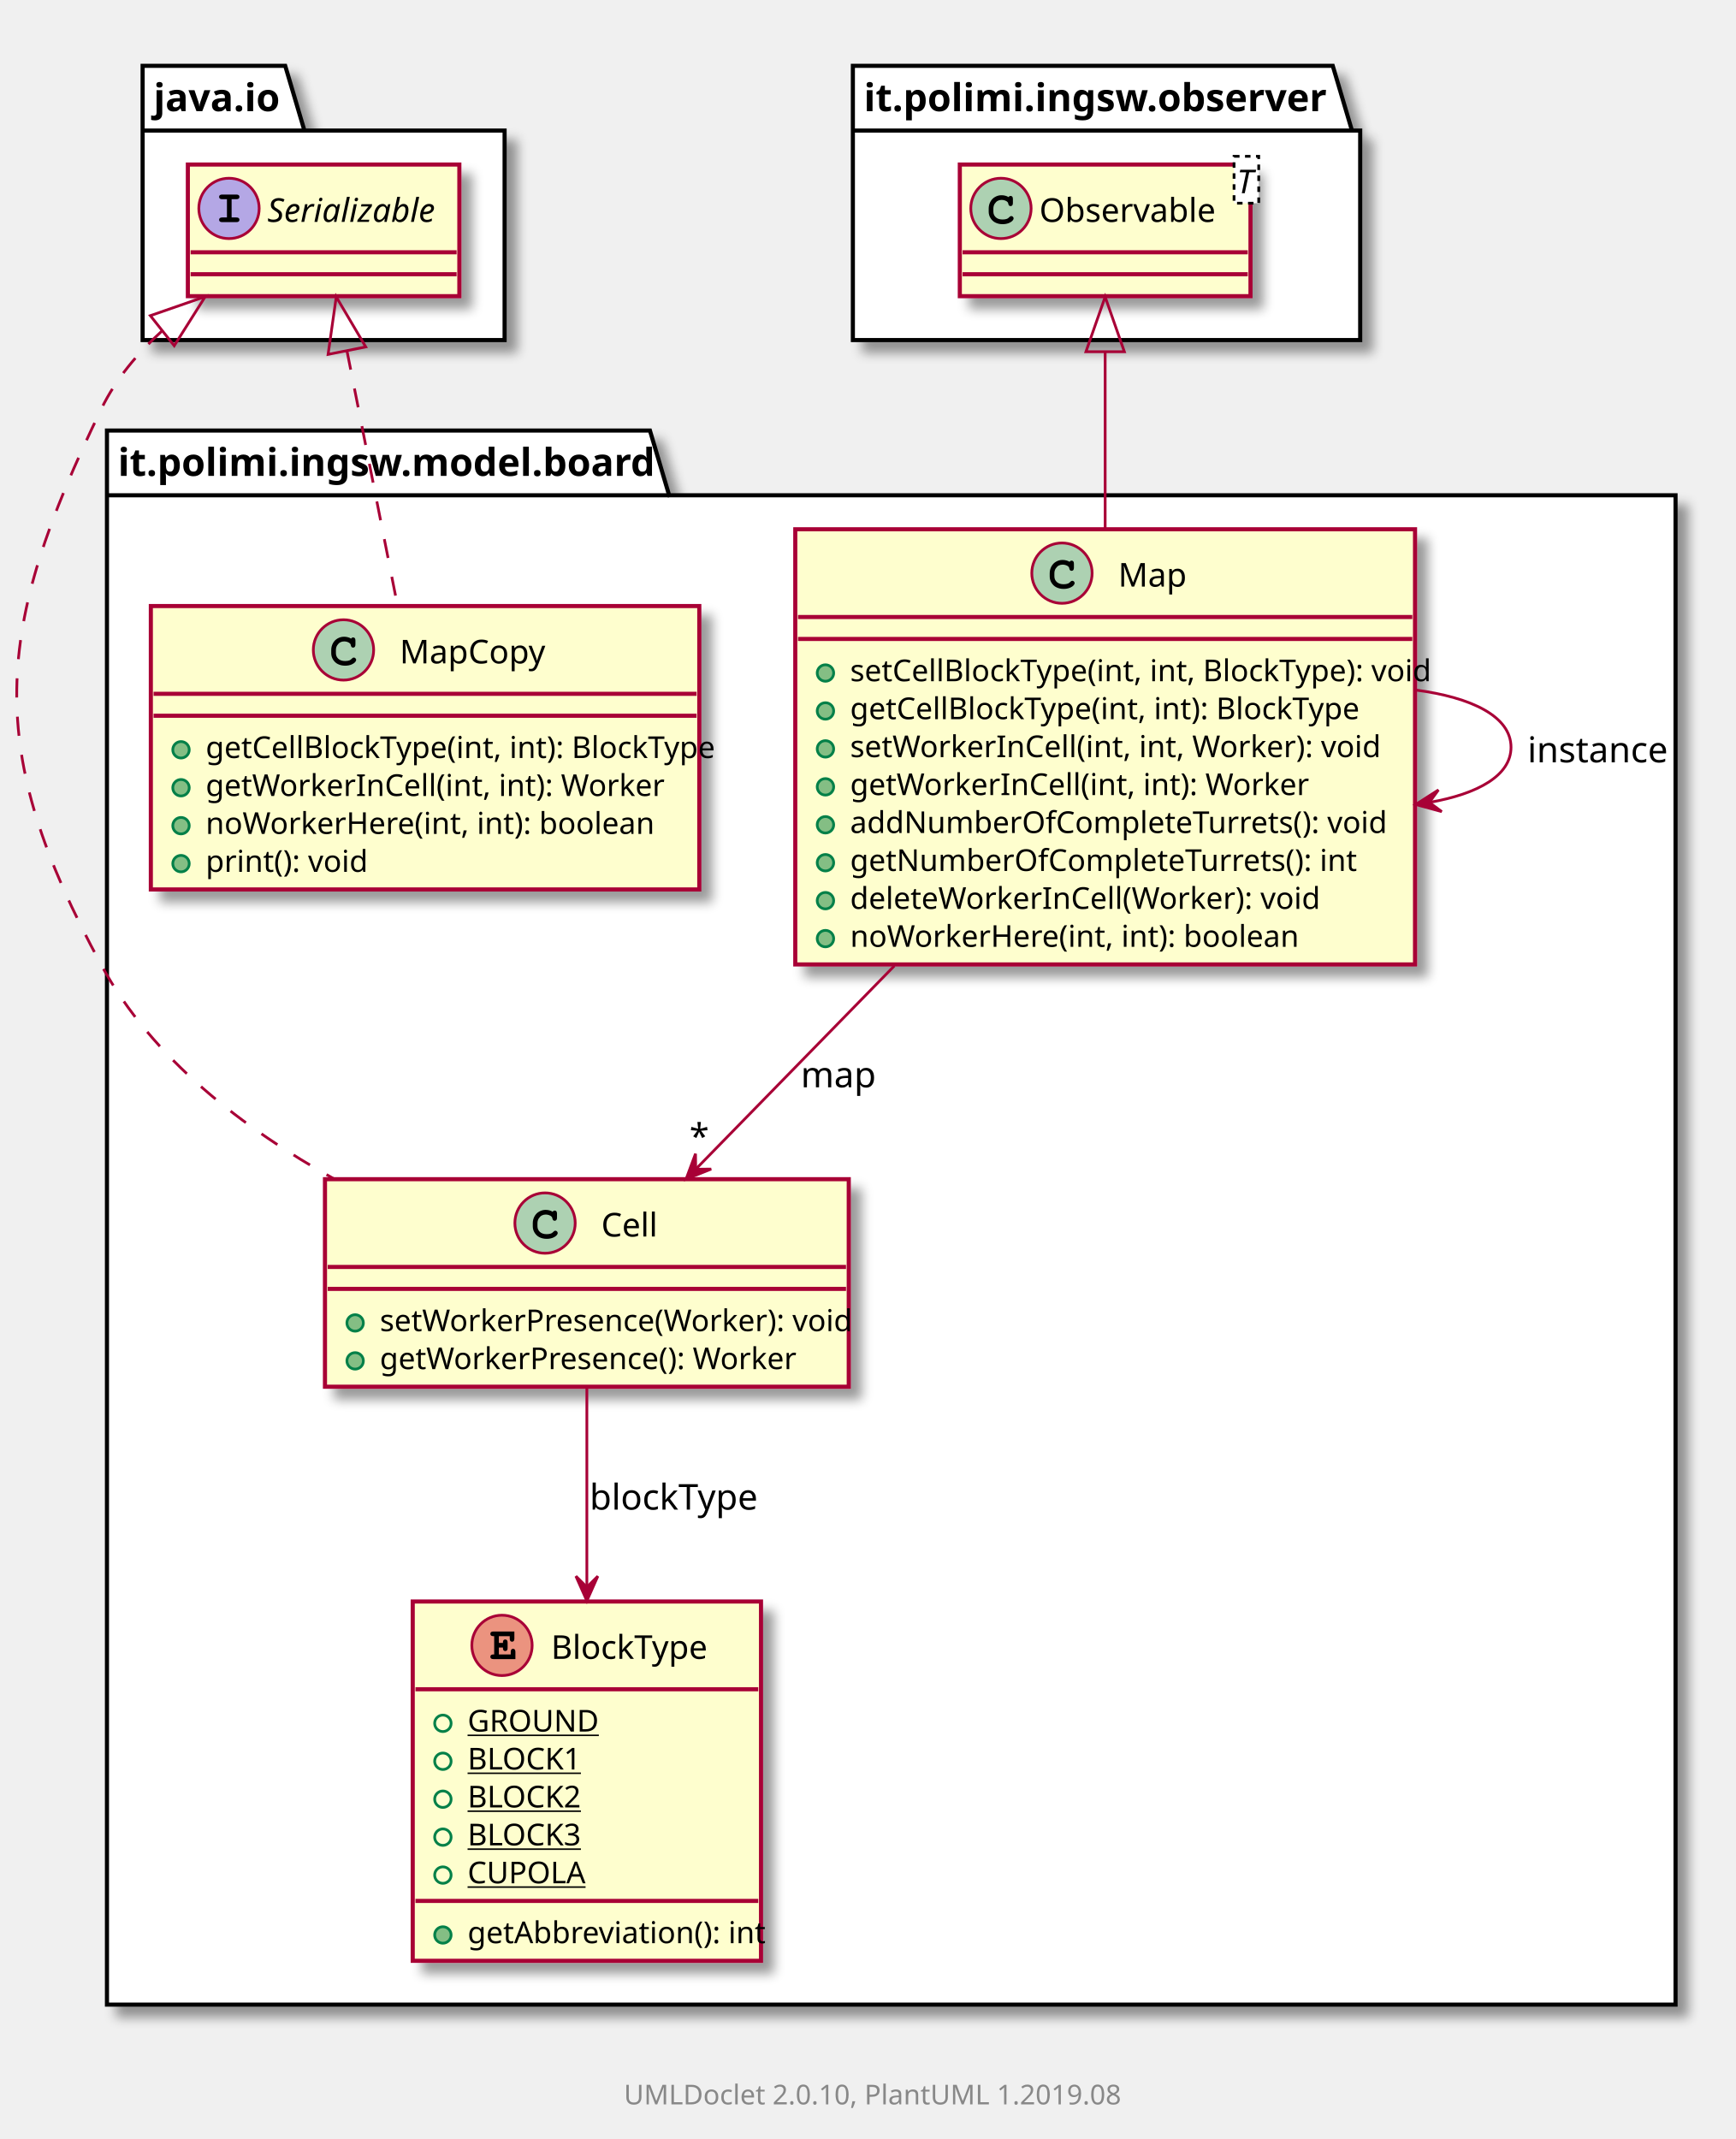
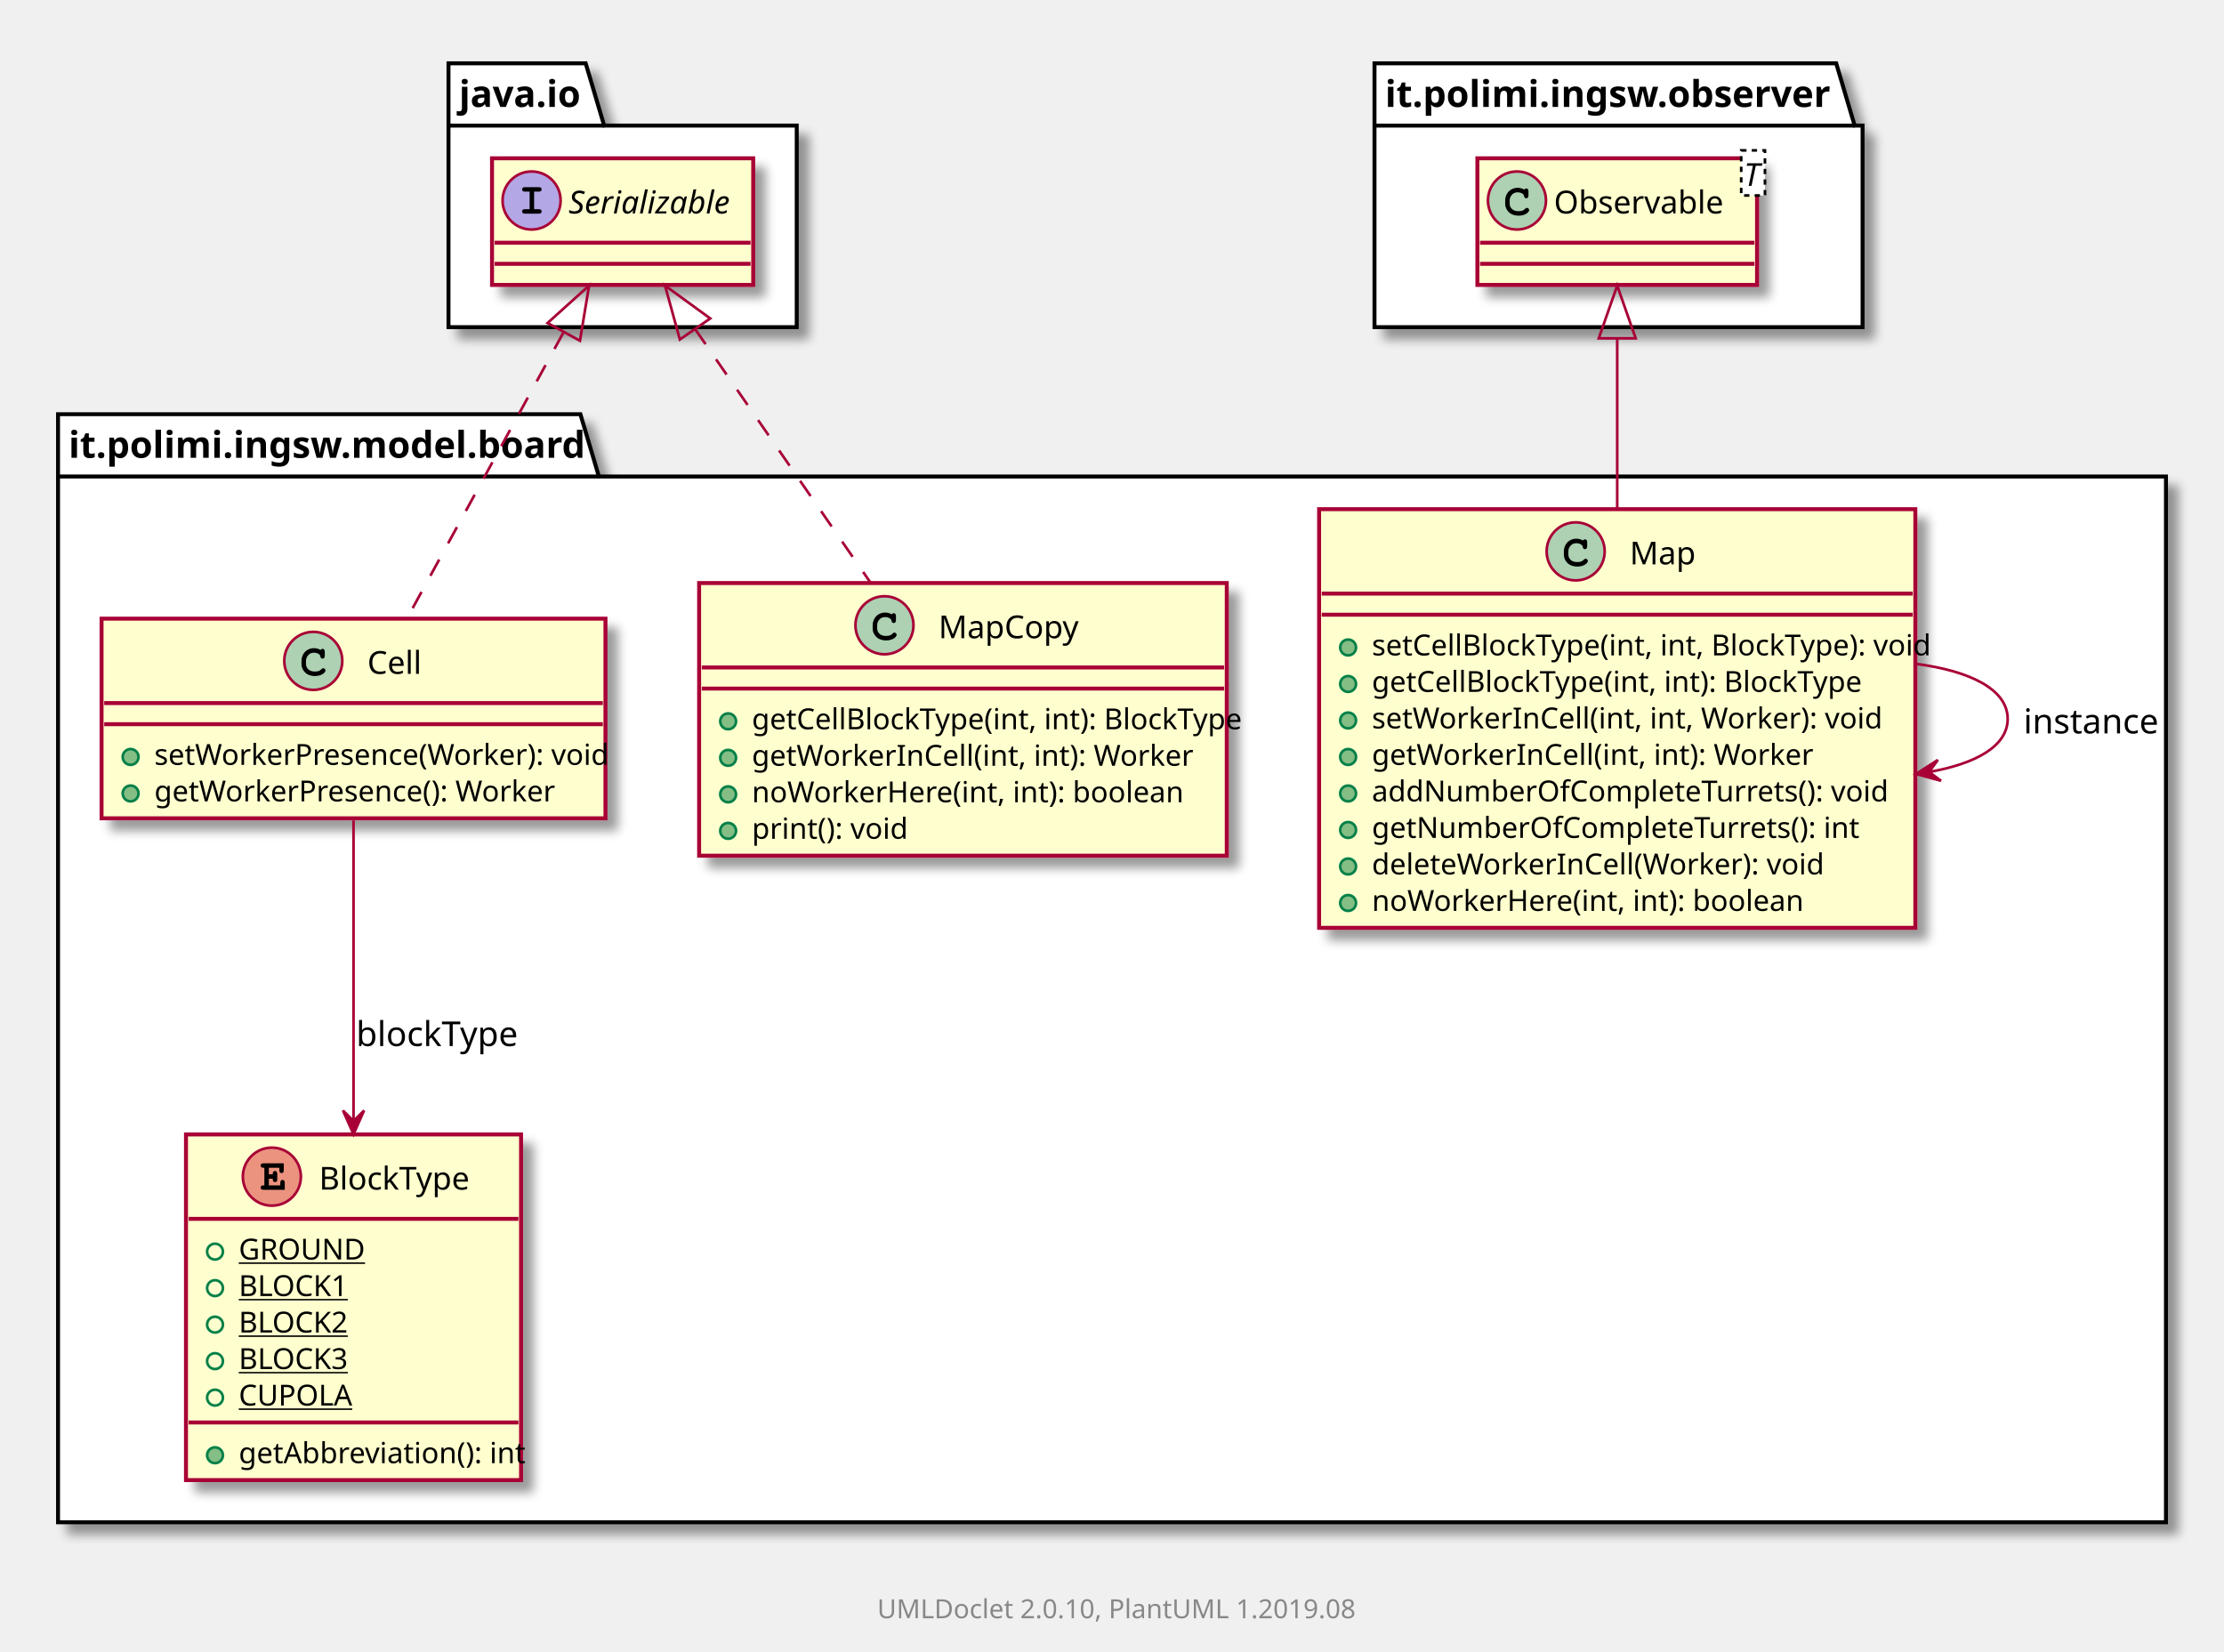
- <svg xmlns="http://www.w3.org/2000/svg" xmlns:xlink="http://www.w3.org/1999/xlink" contentScriptType="application/ecmascript" contentStyleType="text/css" height="780px" preserveAspectRatio="none" style="width:633px;height:780px;" version="1.1" viewBox="0 0 633 780" width="633px" zoomAndPan="magnify">
+ <svg xmlns="http://www.w3.org/2000/svg" xmlns:xlink="http://www.w3.org/1999/xlink" contentScriptType="application/ecmascript" contentStyleType="text/css" height="626px" preserveAspectRatio="none" style="width:843px;height:626px;" version="1.1" viewBox="0 0 843 626" width="843px" zoomAndPan="magnify">
  <defs>
-     <filter height="300%" id="frww2yushtj" width="300%" x="-1" y="-1">
+     <filter height="300%" id="fxw1z0xknxlxg" width="300%" x="-1" y="-1">
      <feGaussianBlur result="blurOut" stdDeviation="2.0" />
      <feColorMatrix in="blurOut" result="blurOut2" type="matrix" values="0 0 0 0 0 0 0 0 0 0 0 0 0 0 0 0 0 0 .4 0" />
      <feOffset dx="4.0" dy="4.0" in="blurOut2" result="blurOut3" />
      <feBlend in="SourceGraphic" in2="blurOut3" mode="normal" />
    </filter>
  </defs>
  <g>
-     <polygon fill="#FFFFFF" filter="url(#frww2yushtj)" points="39.005,157,237.005,157,244.005,180.609,611.005,180.609,611.005,731,39.005,731,39.005,157" style="stroke: #000000; stroke-width: 1.5;" />
-     <line style="stroke: #000000; stroke-width: 1.5;" x1="39.005" x2="244.005" y1="180.609" y2="180.609" />
-     <text fill="#000000" font-family="sans-serif" font-size="14" font-weight="bold" lengthAdjust="spacingAndGlyphs" textLength="192" x="43.005" y="173.533">it.polimi.ingsw.model.board</text>
-     <polygon fill="#FFFFFF" filter="url(#frww2yushtj)" points="52.005,24,104.005,24,111.005,47.609,184.005,47.609,184.005,124,52.005,124,52.005,24" style="stroke: #000000; stroke-width: 1.5;" />
-     <line style="stroke: #000000; stroke-width: 1.5;" x1="52.005" x2="111.005" y1="47.609" y2="47.609" />
-     <text fill="#000000" font-family="sans-serif" font-size="14" font-weight="bold" lengthAdjust="spacingAndGlyphs" textLength="46" x="56.005" y="40.533">java.io</text>
-     <polygon fill="#FFFFFF" filter="url(#frww2yushtj)" points="311.005,24,486.005,24,493.005,47.609,496.005,47.609,496.005,124,311.005,124,311.005,24" style="stroke: #000000; stroke-width: 1.5;" />
-     <line style="stroke: #000000; stroke-width: 1.5;" x1="311.005" x2="493.005" y1="47.609" y2="47.609" />
-     <text fill="#000000" font-family="sans-serif" font-size="14" font-weight="bold" lengthAdjust="spacingAndGlyphs" textLength="169" x="315.005" y="40.533">it.polimi.ingsw.observer</text>
+     <polygon fill="#FFFFFF" filter="url(#fxw1z0xknxlxg)" points="22,157,220,157,227,180.609,821,180.609,821,577,22,577,22,157" style="stroke: #000000; stroke-width: 1.5;" />
+     <line style="stroke: #000000; stroke-width: 1.5;" x1="22" x2="227" y1="180.609" y2="180.609" />
+     <text fill="#000000" font-family="sans-serif" font-size="14" font-weight="bold" lengthAdjust="spacingAndGlyphs" textLength="192" x="26" y="173.533">it.polimi.ingsw.model.board</text>
+     <polygon fill="#FFFFFF" filter="url(#fxw1z0xknxlxg)" points="170,24,222,24,229,47.609,302,47.609,302,124,170,124,170,24" style="stroke: #000000; stroke-width: 1.5;" />
+     <line style="stroke: #000000; stroke-width: 1.5;" x1="170" x2="229" y1="47.609" y2="47.609" />
+     <text fill="#000000" font-family="sans-serif" font-size="14" font-weight="bold" lengthAdjust="spacingAndGlyphs" textLength="46" x="174" y="40.533">java.io</text>
+     <polygon fill="#FFFFFF" filter="url(#fxw1z0xknxlxg)" points="521,24,696,24,703,47.609,706,47.609,706,124,521,124,521,24" style="stroke: #000000; stroke-width: 1.5;" />
+     <line style="stroke: #000000; stroke-width: 1.5;" x1="521" x2="703" y1="47.609" y2="47.609" />
+     <text fill="#000000" font-family="sans-serif" font-size="14" font-weight="bold" lengthAdjust="spacingAndGlyphs" textLength="169" x="525" y="40.533">it.polimi.ingsw.observer</text>
    <a href="BlockType.html" target="_top" xlink:actuate="onRequest" xlink:show="new" xlink:title="BlockType.html" xlink:type="simple">
-       <rect fill="#FEFECE" filter="url(#frww2yushtj)" height="131.016" id="it.polimi.ingsw.model.board.BlockType" style="stroke: #A80036; stroke-width: 1.5;" width="127" x="150.505" y="584" />
-       <ellipse cx="183.055" cy="600" fill="#EB937F" rx="11" ry="11" style="stroke: #A80036; stroke-width: 1.0;" />
-       <path d="M181.914,600.797 L181.914,603.297 L186.243,603.297 L186.243,602.375 Q186.243,601.766 186.477,601.5 Q186.727,601.234 187.102,601.234 Q187.477,601.234 187.711,601.5 Q187.946,601.766 187.946,602.375 L187.946,605 L179.946,605 Q179.321,605 179.055,604.766 Q178.805,604.531 178.805,604.141 Q178.805,603.766 179.071,603.531 Q179.336,603.297 179.946,603.297 L180.211,603.297 L180.211,596.641 L179.946,596.641 Q179.321,596.641 179.055,596.406 Q178.805,596.172 178.805,595.781 Q178.805,595.406 179.055,595.172 Q179.321,594.938 179.946,594.938 L187.571,594.938 L187.571,597.531 Q187.571,598.141 187.336,598.406 Q187.118,598.656 186.727,598.656 Q186.352,598.656 186.118,598.406 Q185.883,598.141 185.883,597.531 L185.883,596.641 L181.914,596.641 L181.914,599.094 L183.399,599.094 Q183.399,598.438 183.524,598.25 Q183.789,597.844 184.258,597.844 Q184.633,597.844 184.868,598.109 Q185.102,598.359 185.102,598.969 L185.102,600.938 Q185.102,601.484 184.977,601.672 Q184.711,602.062 184.258,602.062 Q183.789,602.062 183.524,601.656 Q183.399,601.469 183.399,600.797 L181.914,600.797 Z " />
-       <text fill="#000000" font-family="sans-serif" font-size="12" lengthAdjust="spacingAndGlyphs" textLength="56" x="200.955" y="604.91">BlockType</text>
-       <line style="stroke: #A80036; stroke-width: 1.5;" x1="151.505" x2="276.505" y1="616" y2="616" />
-       <ellipse cx="161.505" cy="628.418" fill="none" rx="3" ry="3" style="stroke: #038048; stroke-width: 1.0;" />
-       <text fill="#000000" font-family="sans-serif" font-size="11" lengthAdjust="spacingAndGlyphs" text-decoration="underline" textLength="44" x="170.505" y="631.419">GROUND</text>
-       <ellipse cx="161.505" cy="642.254" fill="none" rx="3" ry="3" style="stroke: #038048; stroke-width: 1.0;" />
-       <text fill="#000000" font-family="sans-serif" font-size="11" lengthAdjust="spacingAndGlyphs" text-decoration="underline" textLength="41" x="170.505" y="645.255">BLOCK1</text>
-       <ellipse cx="161.505" cy="656.09" fill="none" rx="3" ry="3" style="stroke: #038048; stroke-width: 1.0;" />
-       <text fill="#000000" font-family="sans-serif" font-size="11" lengthAdjust="spacingAndGlyphs" text-decoration="underline" textLength="41" x="170.505" y="659.091">BLOCK2</text>
-       <ellipse cx="161.505" cy="669.926" fill="none" rx="3" ry="3" style="stroke: #038048; stroke-width: 1.0;" />
-       <text fill="#000000" font-family="sans-serif" font-size="11" lengthAdjust="spacingAndGlyphs" text-decoration="underline" textLength="41" x="170.505" y="672.927">BLOCK3</text>
-       <ellipse cx="161.505" cy="683.762" fill="none" rx="3" ry="3" style="stroke: #038048; stroke-width: 1.0;" />
-       <text fill="#000000" font-family="sans-serif" font-size="11" lengthAdjust="spacingAndGlyphs" text-decoration="underline" textLength="42" x="170.505" y="686.763">CUPOLA</text>
-       <line style="stroke: #A80036; stroke-width: 1.5;" x1="151.505" x2="276.505" y1="693.18" y2="693.18" />
-       <ellipse cx="161.505" cy="705.598" fill="#84BE84" rx="3" ry="3" style="stroke: #038048; stroke-width: 1.0;" />
-       <text fill="#000000" font-family="sans-serif" font-size="11" lengthAdjust="spacingAndGlyphs" textLength="101" x="170.505" y="708.599">getAbbreviation(): int</text>
+       <rect fill="#FEFECE" filter="url(#fxw1z0xknxlxg)" height="131.016" id="it.polimi.ingsw.model.board.BlockType" style="stroke: #A80036; stroke-width: 1.5;" width="127" x="70.5" y="430" />
+       <ellipse cx="103.05" cy="446" fill="#EB937F" rx="11" ry="11" style="stroke: #A80036; stroke-width: 1.0;" />
+       <path d="M101.909,446.797 L101.909,449.297 L106.237,449.297 L106.237,448.375 Q106.237,447.766 106.472,447.5 Q106.722,447.234 107.097,447.234 Q107.472,447.234 107.706,447.5 Q107.941,447.766 107.941,448.375 L107.941,451 L99.941,451 Q99.316,451 99.05,450.766 Q98.8,450.531 98.8,450.141 Q98.8,449.766 99.066,449.531 Q99.331,449.297 99.941,449.297 L100.206,449.297 L100.206,442.641 L99.941,442.641 Q99.316,442.641 99.05,442.406 Q98.8,442.172 98.8,441.781 Q98.8,441.406 99.05,441.172 Q99.316,440.938 99.941,440.938 L107.566,440.938 L107.566,443.531 Q107.566,444.141 107.331,444.406 Q107.112,444.656 106.722,444.656 Q106.347,444.656 106.112,444.406 Q105.878,444.141 105.878,443.531 L105.878,442.641 L101.909,442.641 L101.909,445.094 L103.394,445.094 Q103.394,444.438 103.519,444.25 Q103.784,443.844 104.253,443.844 Q104.628,443.844 104.862,444.109 Q105.097,444.359 105.097,444.969 L105.097,446.938 Q105.097,447.484 104.972,447.672 Q104.706,448.062 104.253,448.062 Q103.784,448.062 103.519,447.656 Q103.394,447.469 103.394,446.797 L101.909,446.797 Z " />
+       <text fill="#000000" font-family="sans-serif" font-size="12" lengthAdjust="spacingAndGlyphs" textLength="56" x="120.95" y="450.91">BlockType</text>
+       <line style="stroke: #A80036; stroke-width: 1.5;" x1="71.5" x2="196.5" y1="462" y2="462" />
+       <ellipse cx="81.5" cy="474.418" fill="none" rx="3" ry="3" style="stroke: #038048; stroke-width: 1.0;" />
+       <text fill="#000000" font-family="sans-serif" font-size="11" lengthAdjust="spacingAndGlyphs" text-decoration="underline" textLength="44" x="90.5" y="477.419">GROUND</text>
+       <ellipse cx="81.5" cy="488.254" fill="none" rx="3" ry="3" style="stroke: #038048; stroke-width: 1.0;" />
+       <text fill="#000000" font-family="sans-serif" font-size="11" lengthAdjust="spacingAndGlyphs" text-decoration="underline" textLength="41" x="90.5" y="491.255">BLOCK1</text>
+       <ellipse cx="81.5" cy="502.09" fill="none" rx="3" ry="3" style="stroke: #038048; stroke-width: 1.0;" />
+       <text fill="#000000" font-family="sans-serif" font-size="11" lengthAdjust="spacingAndGlyphs" text-decoration="underline" textLength="41" x="90.5" y="505.091">BLOCK2</text>
+       <ellipse cx="81.5" cy="515.926" fill="none" rx="3" ry="3" style="stroke: #038048; stroke-width: 1.0;" />
+       <text fill="#000000" font-family="sans-serif" font-size="11" lengthAdjust="spacingAndGlyphs" text-decoration="underline" textLength="41" x="90.5" y="518.927">BLOCK3</text>
+       <ellipse cx="81.5" cy="529.762" fill="none" rx="3" ry="3" style="stroke: #038048; stroke-width: 1.0;" />
+       <text fill="#000000" font-family="sans-serif" font-size="11" lengthAdjust="spacingAndGlyphs" text-decoration="underline" textLength="42" x="90.5" y="532.763">CUPOLA</text>
+       <line style="stroke: #A80036; stroke-width: 1.5;" x1="71.5" x2="196.5" y1="539.18" y2="539.18" />
+       <ellipse cx="81.5" cy="551.598" fill="#84BE84" rx="3" ry="3" style="stroke: #038048; stroke-width: 1.0;" />
+       <text fill="#000000" font-family="sans-serif" font-size="11" lengthAdjust="spacingAndGlyphs" textLength="101" x="90.5" y="554.599">getAbbreviation(): int</text>
    </a>
    <a href="Cell.html" target="_top" xlink:actuate="onRequest" xlink:show="new" xlink:title="Cell.html" xlink:type="simple">
-       <rect fill="#FEFECE" filter="url(#frww2yushtj)" height="75.672" id="it.polimi.ingsw.model.board.Cell" style="stroke: #A80036; stroke-width: 1.5;" width="191" x="118.505" y="430" />
-       <ellipse cx="198.755" cy="446" fill="#ADD1B2" rx="11" ry="11" style="stroke: #A80036; stroke-width: 1.0;" />
-       <path d="M201.521,441.875 Q201.677,441.656 201.864,441.547 Q202.052,441.438 202.271,441.438 Q202.646,441.438 202.88,441.703 Q203.114,441.953 203.114,442.562 L203.114,444.016 Q203.114,444.625 202.88,444.891 Q202.646,445.156 202.271,445.156 Q201.927,445.156 201.724,444.953 Q201.521,444.766 201.411,444.25 Q201.364,443.891 201.177,443.703 Q200.849,443.328 200.239,443.109 Q199.63,442.891 199.005,442.891 Q198.239,442.891 197.599,443.219 Q196.974,443.547 196.474,444.297 Q195.989,445.047 195.989,446.078 L195.989,447.172 Q195.989,448.406 196.88,449.234 Q197.771,450.047 199.364,450.047 Q200.302,450.047 200.958,449.797 Q201.349,449.641 201.771,449.203 Q202.036,448.938 202.177,448.859 Q202.333,448.781 202.536,448.781 Q202.864,448.781 203.114,449.047 Q203.38,449.297 203.38,449.641 Q203.38,449.984 203.036,450.391 Q202.536,450.969 201.739,451.297 Q200.661,451.75 199.364,451.75 Q197.849,451.75 196.646,451.125 Q195.661,450.625 194.974,449.562 Q194.286,448.484 194.286,447.203 L194.286,446.047 Q194.286,444.719 194.896,443.578 Q195.521,442.422 196.614,441.812 Q197.708,441.188 198.942,441.188 Q199.677,441.188 200.317,441.359 Q200.974,441.516 201.521,441.875 Z " />
-       <text fill="#000000" font-family="sans-serif" font-size="12" lengthAdjust="spacingAndGlyphs" textLength="22" x="219.255" y="450.91">Cell</text>
-       <line style="stroke: #A80036; stroke-width: 1.5;" x1="119.505" x2="308.505" y1="462" y2="462" />
-       <line style="stroke: #A80036; stroke-width: 1.5;" x1="119.505" x2="308.505" y1="470" y2="470" />
-       <ellipse cx="129.505" cy="482.418" fill="#84BE84" rx="3" ry="3" style="stroke: #038048; stroke-width: 1.0;" />
-       <text fill="#000000" font-family="sans-serif" font-size="11" lengthAdjust="spacingAndGlyphs" textLength="165" x="138.505" y="485.419">setWorkerPresence(Worker): void</text>
-       <ellipse cx="129.505" cy="496.254" fill="#84BE84" rx="3" ry="3" style="stroke: #038048; stroke-width: 1.0;" />
-       <text fill="#000000" font-family="sans-serif" font-size="11" lengthAdjust="spacingAndGlyphs" textLength="145" x="138.505" y="499.255">getWorkerPresence(): Worker</text>
+       <rect fill="#FEFECE" filter="url(#fxw1z0xknxlxg)" height="75.672" id="it.polimi.ingsw.model.board.Cell" style="stroke: #A80036; stroke-width: 1.5;" width="191" x="38.5" y="234.5" />
+       <ellipse cx="118.75" cy="250.5" fill="#ADD1B2" rx="11" ry="11" style="stroke: #A80036; stroke-width: 1.0;" />
+       <path d="M121.516,246.375 Q121.672,246.156 121.859,246.047 Q122.047,245.938 122.266,245.938 Q122.641,245.938 122.875,246.203 Q123.109,246.453 123.109,247.062 L123.109,248.516 Q123.109,249.125 122.875,249.391 Q122.641,249.656 122.266,249.656 Q121.922,249.656 121.719,249.453 Q121.516,249.266 121.406,248.75 Q121.359,248.391 121.172,248.203 Q120.844,247.828 120.234,247.609 Q119.625,247.391 119,247.391 Q118.234,247.391 117.594,247.719 Q116.969,248.047 116.469,248.797 Q115.984,249.547 115.984,250.578 L115.984,251.672 Q115.984,252.906 116.875,253.734 Q117.766,254.547 119.359,254.547 Q120.297,254.547 120.953,254.297 Q121.344,254.141 121.766,253.703 Q122.031,253.438 122.172,253.359 Q122.328,253.281 122.531,253.281 Q122.859,253.281 123.109,253.547 Q123.375,253.797 123.375,254.141 Q123.375,254.484 123.031,254.891 Q122.531,255.469 121.734,255.797 Q120.656,256.25 119.359,256.25 Q117.844,256.25 116.641,255.625 Q115.656,255.125 114.969,254.062 Q114.281,252.984 114.281,251.703 L114.281,250.547 Q114.281,249.219 114.891,248.078 Q115.516,246.922 116.609,246.312 Q117.703,245.688 118.938,245.688 Q119.672,245.688 120.312,245.859 Q120.969,246.016 121.516,246.375 Z " />
+       <text fill="#000000" font-family="sans-serif" font-size="12" lengthAdjust="spacingAndGlyphs" textLength="22" x="139.25" y="255.41">Cell</text>
+       <line style="stroke: #A80036; stroke-width: 1.5;" x1="39.5" x2="228.5" y1="266.5" y2="266.5" />
+       <line style="stroke: #A80036; stroke-width: 1.5;" x1="39.5" x2="228.5" y1="274.5" y2="274.5" />
+       <ellipse cx="49.5" cy="286.918" fill="#84BE84" rx="3" ry="3" style="stroke: #038048; stroke-width: 1.0;" />
+       <text fill="#000000" font-family="sans-serif" font-size="11" lengthAdjust="spacingAndGlyphs" textLength="165" x="58.5" y="289.919">setWorkerPresence(Worker): void</text>
+       <ellipse cx="49.5" cy="300.754" fill="#84BE84" rx="3" ry="3" style="stroke: #038048; stroke-width: 1.0;" />
+       <text fill="#000000" font-family="sans-serif" font-size="11" lengthAdjust="spacingAndGlyphs" textLength="145" x="58.5" y="303.755">getWorkerPresence(): Worker</text>
    </a>
    <a href="Map.html" target="_top" xlink:actuate="onRequest" xlink:show="new" xlink:title="Map.html" xlink:type="simple">
-       <rect fill="#FEFECE" filter="url(#frww2yushtj)" height="158.688" id="it.polimi.ingsw.model.board.Map" style="stroke: #A80036; stroke-width: 1.5;" width="226" x="290.005" y="193" />
-       <ellipse cx="387.255" cy="209" fill="#ADD1B2" rx="11" ry="11" style="stroke: #A80036; stroke-width: 1.0;" />
-       <path d="M390.021,204.875 Q390.177,204.656 390.364,204.547 Q390.552,204.438 390.771,204.438 Q391.146,204.438 391.38,204.703 Q391.614,204.953 391.614,205.562 L391.614,207.016 Q391.614,207.625 391.38,207.891 Q391.146,208.156 390.771,208.156 Q390.427,208.156 390.224,207.953 Q390.021,207.766 389.911,207.25 Q389.864,206.891 389.677,206.703 Q389.349,206.328 388.739,206.109 Q388.13,205.891 387.505,205.891 Q386.739,205.891 386.099,206.219 Q385.474,206.547 384.974,207.297 Q384.489,208.047 384.489,209.078 L384.489,210.172 Q384.489,211.406 385.38,212.234 Q386.271,213.047 387.864,213.047 Q388.802,213.047 389.458,212.797 Q389.849,212.641 390.271,212.203 Q390.536,211.938 390.677,211.859 Q390.833,211.781 391.036,211.781 Q391.364,211.781 391.614,212.047 Q391.88,212.297 391.88,212.641 Q391.88,212.984 391.536,213.391 Q391.036,213.969 390.239,214.297 Q389.161,214.75 387.864,214.75 Q386.349,214.75 385.146,214.125 Q384.161,213.625 383.474,212.562 Q382.786,211.484 382.786,210.203 L382.786,209.047 Q382.786,207.719 383.396,206.578 Q384.021,205.422 385.114,204.812 Q386.208,204.188 387.442,204.188 Q388.177,204.188 388.817,204.359 Q389.474,204.516 390.021,204.875 Z " />
-       <text fill="#000000" font-family="sans-serif" font-size="12" lengthAdjust="spacingAndGlyphs" textLength="23" x="407.755" y="213.91">Map</text>
-       <line style="stroke: #A80036; stroke-width: 1.5;" x1="291.005" x2="515.005" y1="225" y2="225" />
-       <line style="stroke: #A80036; stroke-width: 1.5;" x1="291.005" x2="515.005" y1="233" y2="233" />
-       <ellipse cx="301.005" cy="245.418" fill="#84BE84" rx="3" ry="3" style="stroke: #038048; stroke-width: 1.0;" />
-       <text fill="#000000" font-family="sans-serif" font-size="11" lengthAdjust="spacingAndGlyphs" textLength="200" x="310.005" y="248.419">setCellBlockType(int, int, BlockType): void</text>
-       <ellipse cx="301.005" cy="259.254" fill="#84BE84" rx="3" ry="3" style="stroke: #038048; stroke-width: 1.0;" />
-       <text fill="#000000" font-family="sans-serif" font-size="11" lengthAdjust="spacingAndGlyphs" textLength="174" x="310.005" y="262.255">getCellBlockType(int, int): BlockType</text>
-       <ellipse cx="301.005" cy="273.09" fill="#84BE84" rx="3" ry="3" style="stroke: #038048; stroke-width: 1.0;" />
-       <text fill="#000000" font-family="sans-serif" font-size="11" lengthAdjust="spacingAndGlyphs" textLength="178" x="310.005" y="276.091">setWorkerInCell(int, int, Worker): void</text>
-       <ellipse cx="301.005" cy="286.926" fill="#84BE84" rx="3" ry="3" style="stroke: #038048; stroke-width: 1.0;" />
-       <text fill="#000000" font-family="sans-serif" font-size="11" lengthAdjust="spacingAndGlyphs" textLength="152" x="310.005" y="289.927">getWorkerInCell(int, int): Worker</text>
-       <ellipse cx="301.005" cy="300.762" fill="#84BE84" rx="3" ry="3" style="stroke: #038048; stroke-width: 1.0;" />
-       <text fill="#000000" font-family="sans-serif" font-size="11" lengthAdjust="spacingAndGlyphs" textLength="180" x="310.005" y="303.763">addNumberOfCompleteTurrets(): void</text>
-       <ellipse cx="301.005" cy="314.598" fill="#84BE84" rx="3" ry="3" style="stroke: #038048; stroke-width: 1.0;" />
-       <text fill="#000000" font-family="sans-serif" font-size="11" lengthAdjust="spacingAndGlyphs" textLength="168" x="310.005" y="317.599">getNumberOfCompleteTurrets(): int</text>
-       <ellipse cx="301.005" cy="328.434" fill="#84BE84" rx="3" ry="3" style="stroke: #038048; stroke-width: 1.0;" />
-       <text fill="#000000" font-family="sans-serif" font-size="11" lengthAdjust="spacingAndGlyphs" textLength="158" x="310.005" y="331.435">deleteWorkerInCell(Worker): void</text>
-       <ellipse cx="301.005" cy="342.269" fill="#84BE84" rx="3" ry="3" style="stroke: #038048; stroke-width: 1.0;" />
-       <text fill="#000000" font-family="sans-serif" font-size="11" lengthAdjust="spacingAndGlyphs" textLength="150" x="310.005" y="345.271">noWorkerHere(int, int): boolean</text>
+       <rect fill="#FEFECE" filter="url(#fxw1z0xknxlxg)" height="158.688" id="it.polimi.ingsw.model.board.Map" style="stroke: #A80036; stroke-width: 1.5;" width="226" x="500" y="193" />
+       <ellipse cx="597.25" cy="209" fill="#ADD1B2" rx="11" ry="11" style="stroke: #A80036; stroke-width: 1.0;" />
+       <path d="M600.016,204.875 Q600.172,204.656 600.359,204.547 Q600.547,204.438 600.766,204.438 Q601.141,204.438 601.375,204.703 Q601.609,204.953 601.609,205.562 L601.609,207.016 Q601.609,207.625 601.375,207.891 Q601.141,208.156 600.766,208.156 Q600.422,208.156 600.219,207.953 Q600.016,207.766 599.906,207.25 Q599.859,206.891 599.672,206.703 Q599.344,206.328 598.734,206.109 Q598.125,205.891 597.5,205.891 Q596.734,205.891 596.094,206.219 Q595.469,206.547 594.969,207.297 Q594.484,208.047 594.484,209.078 L594.484,210.172 Q594.484,211.406 595.375,212.234 Q596.266,213.047 597.859,213.047 Q598.797,213.047 599.453,212.797 Q599.844,212.641 600.266,212.203 Q600.531,211.938 600.672,211.859 Q600.828,211.781 601.031,211.781 Q601.359,211.781 601.609,212.047 Q601.875,212.297 601.875,212.641 Q601.875,212.984 601.531,213.391 Q601.031,213.969 600.234,214.297 Q599.156,214.75 597.859,214.75 Q596.344,214.75 595.141,214.125 Q594.156,213.625 593.469,212.562 Q592.781,211.484 592.781,210.203 L592.781,209.047 Q592.781,207.719 593.391,206.578 Q594.016,205.422 595.109,204.812 Q596.203,204.188 597.438,204.188 Q598.172,204.188 598.812,204.359 Q599.469,204.516 600.016,204.875 Z " />
+       <text fill="#000000" font-family="sans-serif" font-size="12" lengthAdjust="spacingAndGlyphs" textLength="23" x="617.75" y="213.91">Map</text>
+       <line style="stroke: #A80036; stroke-width: 1.5;" x1="501" x2="725" y1="225" y2="225" />
+       <line style="stroke: #A80036; stroke-width: 1.5;" x1="501" x2="725" y1="233" y2="233" />
+       <ellipse cx="511" cy="245.418" fill="#84BE84" rx="3" ry="3" style="stroke: #038048; stroke-width: 1.0;" />
+       <text fill="#000000" font-family="sans-serif" font-size="11" lengthAdjust="spacingAndGlyphs" textLength="200" x="520" y="248.419">setCellBlockType(int, int, BlockType): void</text>
+       <ellipse cx="511" cy="259.254" fill="#84BE84" rx="3" ry="3" style="stroke: #038048; stroke-width: 1.0;" />
+       <text fill="#000000" font-family="sans-serif" font-size="11" lengthAdjust="spacingAndGlyphs" textLength="174" x="520" y="262.255">getCellBlockType(int, int): BlockType</text>
+       <ellipse cx="511" cy="273.09" fill="#84BE84" rx="3" ry="3" style="stroke: #038048; stroke-width: 1.0;" />
+       <text fill="#000000" font-family="sans-serif" font-size="11" lengthAdjust="spacingAndGlyphs" textLength="178" x="520" y="276.091">setWorkerInCell(int, int, Worker): void</text>
+       <ellipse cx="511" cy="286.926" fill="#84BE84" rx="3" ry="3" style="stroke: #038048; stroke-width: 1.0;" />
+       <text fill="#000000" font-family="sans-serif" font-size="11" lengthAdjust="spacingAndGlyphs" textLength="152" x="520" y="289.927">getWorkerInCell(int, int): Worker</text>
+       <ellipse cx="511" cy="300.762" fill="#84BE84" rx="3" ry="3" style="stroke: #038048; stroke-width: 1.0;" />
+       <text fill="#000000" font-family="sans-serif" font-size="11" lengthAdjust="spacingAndGlyphs" textLength="180" x="520" y="303.763">addNumberOfCompleteTurrets(): void</text>
+       <ellipse cx="511" cy="314.598" fill="#84BE84" rx="3" ry="3" style="stroke: #038048; stroke-width: 1.0;" />
+       <text fill="#000000" font-family="sans-serif" font-size="11" lengthAdjust="spacingAndGlyphs" textLength="168" x="520" y="317.599">getNumberOfCompleteTurrets(): int</text>
+       <ellipse cx="511" cy="328.434" fill="#84BE84" rx="3" ry="3" style="stroke: #038048; stroke-width: 1.0;" />
+       <text fill="#000000" font-family="sans-serif" font-size="11" lengthAdjust="spacingAndGlyphs" textLength="158" x="520" y="331.435">deleteWorkerInCell(Worker): void</text>
+       <ellipse cx="511" cy="342.269" fill="#84BE84" rx="3" ry="3" style="stroke: #038048; stroke-width: 1.0;" />
+       <text fill="#000000" font-family="sans-serif" font-size="11" lengthAdjust="spacingAndGlyphs" textLength="150" x="520" y="345.271">noWorkerHere(int, int): boolean</text>
    </a>
    <a href="MapCopy.html" target="_top" xlink:actuate="onRequest" xlink:show="new" xlink:title="MapCopy.html" xlink:type="simple">
-       <rect fill="#FEFECE" filter="url(#frww2yushtj)" height="103.344" id="it.polimi.ingsw.model.board.MapCopy" style="stroke: #A80036; stroke-width: 1.5;" width="200" x="55.005" y="221" />
-       <ellipse cx="125.255" cy="237" fill="#ADD1B2" rx="11" ry="11" style="stroke: #A80036; stroke-width: 1.0;" />
-       <path d="M128.021,232.875 Q128.177,232.656 128.364,232.547 Q128.552,232.438 128.771,232.438 Q129.146,232.438 129.38,232.703 Q129.614,232.953 129.614,233.562 L129.614,235.016 Q129.614,235.625 129.38,235.891 Q129.146,236.156 128.771,236.156 Q128.427,236.156 128.224,235.953 Q128.021,235.766 127.911,235.25 Q127.865,234.891 127.677,234.703 Q127.349,234.328 126.74,234.109 Q126.13,233.891 125.505,233.891 Q124.74,233.891 124.099,234.219 Q123.474,234.547 122.974,235.297 Q122.49,236.047 122.49,237.078 L122.49,238.172 Q122.49,239.406 123.38,240.234 Q124.271,241.047 125.865,241.047 Q126.802,241.047 127.458,240.797 Q127.849,240.641 128.271,240.203 Q128.536,239.938 128.677,239.859 Q128.833,239.781 129.036,239.781 Q129.364,239.781 129.614,240.047 Q129.88,240.297 129.88,240.641 Q129.88,240.984 129.536,241.391 Q129.036,241.969 128.239,242.297 Q127.161,242.75 125.865,242.75 Q124.349,242.75 123.146,242.125 Q122.161,241.625 121.474,240.562 Q120.786,239.484 120.786,238.203 L120.786,237.047 Q120.786,235.719 121.396,234.578 Q122.021,233.422 123.115,232.812 Q124.208,232.188 125.443,232.188 Q126.177,232.188 126.818,232.359 Q127.474,232.516 128.021,232.875 Z " />
-       <text fill="#000000" font-family="sans-serif" font-size="12" lengthAdjust="spacingAndGlyphs" textLength="51" x="145.755" y="241.91">MapCopy</text>
-       <line style="stroke: #A80036; stroke-width: 1.5;" x1="56.005" x2="254.005" y1="253" y2="253" />
-       <line style="stroke: #A80036; stroke-width: 1.5;" x1="56.005" x2="254.005" y1="261" y2="261" />
-       <ellipse cx="66.005" cy="273.418" fill="#84BE84" rx="3" ry="3" style="stroke: #038048; stroke-width: 1.0;" />
-       <text fill="#000000" font-family="sans-serif" font-size="11" lengthAdjust="spacingAndGlyphs" textLength="174" x="75.005" y="276.419">getCellBlockType(int, int): BlockType</text>
-       <ellipse cx="66.005" cy="287.254" fill="#84BE84" rx="3" ry="3" style="stroke: #038048; stroke-width: 1.0;" />
-       <text fill="#000000" font-family="sans-serif" font-size="11" lengthAdjust="spacingAndGlyphs" textLength="152" x="75.005" y="290.255">getWorkerInCell(int, int): Worker</text>
-       <ellipse cx="66.005" cy="301.09" fill="#84BE84" rx="3" ry="3" style="stroke: #038048; stroke-width: 1.0;" />
-       <text fill="#000000" font-family="sans-serif" font-size="11" lengthAdjust="spacingAndGlyphs" textLength="150" x="75.005" y="304.091">noWorkerHere(int, int): boolean</text>
-       <ellipse cx="66.005" cy="314.926" fill="#84BE84" rx="3" ry="3" style="stroke: #038048; stroke-width: 1.0;" />
-       <text fill="#000000" font-family="sans-serif" font-size="11" lengthAdjust="spacingAndGlyphs" textLength="55" x="75.005" y="317.927">print(): void</text>
+       <rect fill="#FEFECE" filter="url(#fxw1z0xknxlxg)" height="103.344" id="it.polimi.ingsw.model.board.MapCopy" style="stroke: #A80036; stroke-width: 1.5;" width="200" x="265" y="221" />
+       <ellipse cx="335.25" cy="237" fill="#ADD1B2" rx="11" ry="11" style="stroke: #A80036; stroke-width: 1.0;" />
+       <path d="M338.016,232.875 Q338.172,232.656 338.359,232.547 Q338.547,232.438 338.766,232.438 Q339.141,232.438 339.375,232.703 Q339.609,232.953 339.609,233.562 L339.609,235.016 Q339.609,235.625 339.375,235.891 Q339.141,236.156 338.766,236.156 Q338.422,236.156 338.219,235.953 Q338.016,235.766 337.906,235.25 Q337.859,234.891 337.672,234.703 Q337.344,234.328 336.734,234.109 Q336.125,233.891 335.5,233.891 Q334.734,233.891 334.094,234.219 Q333.469,234.547 332.969,235.297 Q332.484,236.047 332.484,237.078 L332.484,238.172 Q332.484,239.406 333.375,240.234 Q334.266,241.047 335.859,241.047 Q336.797,241.047 337.453,240.797 Q337.844,240.641 338.266,240.203 Q338.531,239.938 338.672,239.859 Q338.828,239.781 339.031,239.781 Q339.359,239.781 339.609,240.047 Q339.875,240.297 339.875,240.641 Q339.875,240.984 339.531,241.391 Q339.031,241.969 338.234,242.297 Q337.156,242.75 335.859,242.75 Q334.344,242.75 333.141,242.125 Q332.156,241.625 331.469,240.562 Q330.781,239.484 330.781,238.203 L330.781,237.047 Q330.781,235.719 331.391,234.578 Q332.016,233.422 333.109,232.812 Q334.203,232.188 335.438,232.188 Q336.172,232.188 336.812,232.359 Q337.469,232.516 338.016,232.875 Z " />
+       <text fill="#000000" font-family="sans-serif" font-size="12" lengthAdjust="spacingAndGlyphs" textLength="51" x="355.75" y="241.91">MapCopy</text>
+       <line style="stroke: #A80036; stroke-width: 1.5;" x1="266" x2="464" y1="253" y2="253" />
+       <line style="stroke: #A80036; stroke-width: 1.5;" x1="266" x2="464" y1="261" y2="261" />
+       <ellipse cx="276" cy="273.418" fill="#84BE84" rx="3" ry="3" style="stroke: #038048; stroke-width: 1.0;" />
+       <text fill="#000000" font-family="sans-serif" font-size="11" lengthAdjust="spacingAndGlyphs" textLength="174" x="285" y="276.419">getCellBlockType(int, int): BlockType</text>
+       <ellipse cx="276" cy="287.254" fill="#84BE84" rx="3" ry="3" style="stroke: #038048; stroke-width: 1.0;" />
+       <text fill="#000000" font-family="sans-serif" font-size="11" lengthAdjust="spacingAndGlyphs" textLength="152" x="285" y="290.255">getWorkerInCell(int, int): Worker</text>
+       <ellipse cx="276" cy="301.09" fill="#84BE84" rx="3" ry="3" style="stroke: #038048; stroke-width: 1.0;" />
+       <text fill="#000000" font-family="sans-serif" font-size="11" lengthAdjust="spacingAndGlyphs" textLength="150" x="285" y="304.091">noWorkerHere(int, int): boolean</text>
+       <ellipse cx="276" cy="314.926" fill="#84BE84" rx="3" ry="3" style="stroke: #038048; stroke-width: 1.0;" />
+       <text fill="#000000" font-family="sans-serif" font-size="11" lengthAdjust="spacingAndGlyphs" textLength="55" x="285" y="317.927">print(): void</text>
    </a>
-     <rect fill="#FEFECE" filter="url(#frww2yushtj)" height="48" id="java.io.Serializable" style="stroke: #A80036; stroke-width: 1.5;" width="99" x="68.505" y="60" />
-     <ellipse cx="83.505" cy="76" fill="#B4A7E5" rx="11" ry="11" style="stroke: #A80036; stroke-width: 1.0;" />
-     <path d="M84.458,72.641 L84.458,79.297 L86.177,79.297 Q86.786,79.297 87.052,79.531 Q87.318,79.766 87.318,80.156 Q87.318,80.531 87.052,80.766 Q86.786,81 86.177,81 L81.036,81 Q80.427,81 80.161,80.766 Q79.896,80.531 79.896,80.141 Q79.896,79.766 80.161,79.531 Q80.427,79.297 81.036,79.297 L82.755,79.297 L82.755,72.641 L81.036,72.641 Q80.427,72.641 80.161,72.406 Q79.896,72.172 79.896,71.781 Q79.896,71.406 80.161,71.172 Q80.427,70.938 81.036,70.938 L86.177,70.938 Q86.786,70.938 87.052,71.172 Q87.318,71.406 87.318,71.781 Q87.318,72.172 87.052,72.406 Q86.786,72.641 86.177,72.641 L84.458,72.641 Z " />
-     <text fill="#000000" font-family="sans-serif" font-size="12" font-style="italic" lengthAdjust="spacingAndGlyphs" textLength="67" x="97.505" y="80.91">Serializable</text>
-     <line style="stroke: #A80036; stroke-width: 1.5;" x1="69.505" x2="166.505" y1="92" y2="92" />
-     <line style="stroke: #A80036; stroke-width: 1.5;" x1="69.505" x2="166.505" y1="100" y2="100" />
+     <rect fill="#FEFECE" filter="url(#fxw1z0xknxlxg)" height="48" id="java.io.Serializable" style="stroke: #A80036; stroke-width: 1.5;" width="99" x="186.5" y="60" />
+     <ellipse cx="201.5" cy="76" fill="#B4A7E5" rx="11" ry="11" style="stroke: #A80036; stroke-width: 1.0;" />
+     <path d="M202.453,72.641 L202.453,79.297 L204.172,79.297 Q204.781,79.297 205.047,79.531 Q205.312,79.766 205.312,80.156 Q205.312,80.531 205.047,80.766 Q204.781,81 204.172,81 L199.031,81 Q198.422,81 198.156,80.766 Q197.891,80.531 197.891,80.141 Q197.891,79.766 198.156,79.531 Q198.422,79.297 199.031,79.297 L200.75,79.297 L200.75,72.641 L199.031,72.641 Q198.422,72.641 198.156,72.406 Q197.891,72.172 197.891,71.781 Q197.891,71.406 198.156,71.172 Q198.422,70.938 199.031,70.938 L204.172,70.938 Q204.781,70.938 205.047,71.172 Q205.312,71.406 205.312,71.781 Q205.312,72.172 205.047,72.406 Q204.781,72.641 204.172,72.641 L202.453,72.641 Z " />
+     <text fill="#000000" font-family="sans-serif" font-size="12" font-style="italic" lengthAdjust="spacingAndGlyphs" textLength="67" x="215.5" y="80.91">Serializable</text>
+     <line style="stroke: #A80036; stroke-width: 1.5;" x1="187.5" x2="284.5" y1="92" y2="92" />
+     <line style="stroke: #A80036; stroke-width: 1.5;" x1="187.5" x2="284.5" y1="100" y2="100" />
    <a href="../../observer/Observable.html" target="_top" xlink:actuate="onRequest" xlink:show="new" xlink:title="../../observer/Observable.html" xlink:type="simple">
-       <rect fill="#FEFECE" filter="url(#frww2yushtj)" height="48" id="it.polimi.ingsw.observer.Observable" style="stroke: #A80036; stroke-width: 1.5;" width="106" x="350.005" y="60" />
-       <ellipse cx="365.005" cy="76" fill="#ADD1B2" rx="11" ry="11" style="stroke: #A80036; stroke-width: 1.0;" />
-       <path d="M367.771,71.875 Q367.927,71.656 368.114,71.547 Q368.302,71.438 368.521,71.438 Q368.896,71.438 369.13,71.703 Q369.364,71.953 369.364,72.562 L369.364,74.016 Q369.364,74.625 369.13,74.891 Q368.896,75.156 368.521,75.156 Q368.177,75.156 367.974,74.953 Q367.771,74.766 367.661,74.25 Q367.614,73.891 367.427,73.703 Q367.099,73.328 366.489,73.109 Q365.88,72.891 365.255,72.891 Q364.489,72.891 363.849,73.219 Q363.224,73.547 362.724,74.297 Q362.239,75.047 362.239,76.078 L362.239,77.172 Q362.239,78.406 363.13,79.234 Q364.021,80.047 365.614,80.047 Q366.552,80.047 367.208,79.797 Q367.599,79.641 368.021,79.203 Q368.286,78.938 368.427,78.859 Q368.583,78.781 368.786,78.781 Q369.114,78.781 369.364,79.047 Q369.63,79.297 369.63,79.641 Q369.63,79.984 369.286,80.391 Q368.786,80.969 367.989,81.297 Q366.911,81.75 365.614,81.75 Q364.099,81.75 362.896,81.125 Q361.911,80.625 361.224,79.562 Q360.536,78.484 360.536,77.203 L360.536,76.047 Q360.536,74.719 361.146,73.578 Q361.771,72.422 362.864,71.812 Q363.958,71.188 365.192,71.188 Q365.927,71.188 366.567,71.359 Q367.224,71.516 367.771,71.875 Z " />
-       <text fill="#000000" font-family="sans-serif" font-size="12" lengthAdjust="spacingAndGlyphs" textLength="63" x="379.005" y="80.91">Observable</text>
-       <rect fill="#FFFFFF" height="17.094" style="stroke: #000000; stroke-width: 1.0; stroke-dasharray: 2.0,2.0;" width="9" x="450.005" y="57" />
-       <text fill="#000000" font-family="sans-serif" font-size="12" font-style="italic" lengthAdjust="spacingAndGlyphs" textLength="7" x="451.005" y="70.457">T</text>
-       <line style="stroke: #A80036; stroke-width: 1.5;" x1="351.005" x2="455.005" y1="92" y2="92" />
-       <line style="stroke: #A80036; stroke-width: 1.5;" x1="351.005" x2="455.005" y1="100" y2="100" />
+       <rect fill="#FEFECE" filter="url(#fxw1z0xknxlxg)" height="48" id="it.polimi.ingsw.observer.Observable" style="stroke: #A80036; stroke-width: 1.5;" width="106" x="560" y="60" />
+       <ellipse cx="575" cy="76" fill="#ADD1B2" rx="11" ry="11" style="stroke: #A80036; stroke-width: 1.0;" />
+       <path d="M577.766,71.875 Q577.922,71.656 578.109,71.547 Q578.297,71.438 578.516,71.438 Q578.891,71.438 579.125,71.703 Q579.359,71.953 579.359,72.562 L579.359,74.016 Q579.359,74.625 579.125,74.891 Q578.891,75.156 578.516,75.156 Q578.172,75.156 577.969,74.953 Q577.766,74.766 577.656,74.25 Q577.609,73.891 577.422,73.703 Q577.094,73.328 576.484,73.109 Q575.875,72.891 575.25,72.891 Q574.484,72.891 573.844,73.219 Q573.219,73.547 572.719,74.297 Q572.234,75.047 572.234,76.078 L572.234,77.172 Q572.234,78.406 573.125,79.234 Q574.016,80.047 575.609,80.047 Q576.547,80.047 577.203,79.797 Q577.594,79.641 578.016,79.203 Q578.281,78.938 578.422,78.859 Q578.578,78.781 578.781,78.781 Q579.109,78.781 579.359,79.047 Q579.625,79.297 579.625,79.641 Q579.625,79.984 579.281,80.391 Q578.781,80.969 577.984,81.297 Q576.906,81.75 575.609,81.75 Q574.094,81.75 572.891,81.125 Q571.906,80.625 571.219,79.562 Q570.531,78.484 570.531,77.203 L570.531,76.047 Q570.531,74.719 571.141,73.578 Q571.766,72.422 572.859,71.812 Q573.953,71.188 575.188,71.188 Q575.922,71.188 576.562,71.359 Q577.219,71.516 577.766,71.875 Z " />
+       <text fill="#000000" font-family="sans-serif" font-size="12" lengthAdjust="spacingAndGlyphs" textLength="63" x="589" y="80.91">Observable</text>
+       <rect fill="#FFFFFF" height="17.094" style="stroke: #000000; stroke-width: 1.0; stroke-dasharray: 2.0,2.0;" width="9" x="660" y="57" />
+       <text fill="#000000" font-family="sans-serif" font-size="12" font-style="italic" lengthAdjust="spacingAndGlyphs" textLength="7" x="661" y="70.457">T</text>
+       <line style="stroke: #A80036; stroke-width: 1.5;" x1="561" x2="665" y1="92" y2="92" />
+       <line style="stroke: #A80036; stroke-width: 1.5;" x1="561" x2="665" y1="100" y2="100" />
    </a>
-     <path d="M59.153,120.609 C50.192,128.766 42.21,138.253 37.005,149 C-2.324,230.199 -6.037,272.706 37.005,352 C55.536,386.139 89.067,411.723 122,429.984 " fill="none" id="java.io.Serializable-it.polimi.ingsw.model.board.Cell" style="stroke: #A80036; stroke-width: 1.0; stroke-dasharray: 7.0,7.0;" />
-     <polygon fill="none" points="54.825,115.108,74.841,108.153,63.531,126.072,54.825,115.108" style="stroke: #A80036; stroke-width: 1.0;" />
-     <path d="M214.005,506.193 C214.005,527.092 214.005,553.862 214.005,578.534 " fill="none" id="it.polimi.ingsw.model.board.Cell-it.polimi.ingsw.model.board.BlockType" style="stroke: #A80036; stroke-width: 1.0;" />
-     <polygon fill="#A80036" points="214.005,583.764,218.005,574.764,214.005,578.764,210.005,574.764,214.005,583.764" style="stroke: #A80036; stroke-width: 1.0;" />
-     <text fill="#000000" font-family="sans-serif" font-size="13" lengthAdjust="spacingAndGlyphs" textLength="59" x="215.005" y="550.495">blockType</text>
-     <path d="M403.005,128.311 C403.005,147.534 403.005,170.773 403.005,192.887 " fill="none" id="it.polimi.ingsw.observer.Observable-it.polimi.ingsw.model.board.Map" style="stroke: #A80036; stroke-width: 1.0;" />
-     <polygon fill="none" points="396.005,128.243,403.005,108.243,410.005,128.243,396.005,128.243" style="stroke: #A80036; stroke-width: 1.0;" />
-     <path d="M516.245,251.631 C536.693,254.308 551.005,261.265 551.005,272.5 C551.005,282.77 539.047,289.464 521.376,292.584 " fill="none" id="it.polimi.ingsw.model.board.Map-it.polimi.ingsw.model.board.Map" style="stroke: #A80036; stroke-width: 1.0;" />
-     <polygon fill="#A80036" points="516.245,293.369,525.747,295.96,521.187,292.612,524.535,288.052,516.245,293.369" style="stroke: #A80036; stroke-width: 1.0;" />
-     <text fill="#000000" font-family="sans-serif" font-size="13" lengthAdjust="spacingAndGlyphs" textLength="49" x="557.005" y="277.995">instance</text>
-     <path d="M326.132,352.204 C301.303,377.624 274.791,404.767 253.784,426.274 " fill="none" id="it.polimi.ingsw.model.board.Map-it.polimi.ingsw.model.board.Cell" style="stroke: #A80036; stroke-width: 1.0;" />
-     <polygon fill="#A80036" points="250.195,429.949,259.345,426.306,253.689,426.372,253.623,420.716,250.195,429.949" style="stroke: #A80036; stroke-width: 1.0;" />
-     <text fill="#000000" font-family="sans-serif" font-size="13" lengthAdjust="spacingAndGlyphs" textLength="25" x="292.005" y="396.495">map</text>
-     <text fill="#000000" font-family="sans-serif" font-size="13" lengthAdjust="spacingAndGlyphs" textLength="5" x="251.407" y="419.016">*</text>
-     <path d="M126.522,127.929 C132.016,155.622 139.187,191.768 144.959,220.862 " fill="none" id="java.io.Serializable-it.polimi.ingsw.model.board.MapCopy" style="stroke: #A80036; stroke-width: 1.0; stroke-dasharray: 7.0,7.0;" />
-     <polygon fill="none" points="119.642,129.223,122.616,108.243,133.375,126.499,119.642,129.223" style="stroke: #A80036; stroke-width: 1.0;" />
-     <text fill="#888888" font-family="sans-serif" font-size="10" lengthAdjust="spacingAndGlyphs" textLength="190" x="227.5" y="767.381">UMLDoclet 2.0.10, PlantUML 1.2019.08</text>
+     <path d="M213.512,126.118 C195.817,158.472 171.374,203.165 154.276,234.427 " fill="none" id="java.io.Serializable-it.polimi.ingsw.model.board.Cell" style="stroke: #A80036; stroke-width: 1.0; stroke-dasharray: 7.0,7.0;" />
+     <polygon fill="none" points="207.55,122.431,223.288,108.243,219.832,129.149,207.55,122.431" style="stroke: #A80036; stroke-width: 1.0;" />
+     <path d="M134,310.99 C134,342.104 134,387.197 134,424.897 " fill="none" id="it.polimi.ingsw.model.board.Cell-it.polimi.ingsw.model.board.BlockType" style="stroke: #A80036; stroke-width: 1.0;" />
+     <polygon fill="#A80036" points="134,429.928,138,420.928,134,424.928,130,420.928,134,429.928" style="stroke: #A80036; stroke-width: 1.0;" />
+     <text fill="#000000" font-family="sans-serif" font-size="13" lengthAdjust="spacingAndGlyphs" textLength="59" x="135" y="396.495">blockType</text>
+     <path d="M613,128.311 C613,147.534 613,170.773 613,192.887 " fill="none" id="it.polimi.ingsw.observer.Observable-it.polimi.ingsw.model.board.Map" style="stroke: #A80036; stroke-width: 1.0;" />
+     <polygon fill="none" points="606,128.243,613,108.243,620,128.243,606,128.243" style="stroke: #A80036; stroke-width: 1.0;" />
+     <path d="M726.24,251.631 C746.688,254.308 761,261.265 761,272.5 C761,282.77 749.042,289.464 731.371,292.584 " fill="none" id="it.polimi.ingsw.model.board.Map-it.polimi.ingsw.model.board.Map" style="stroke: #A80036; stroke-width: 1.0;" />
+     <polygon fill="#A80036" points="726.24,293.369,735.742,295.96,731.182,292.612,734.53,288.052,726.24,293.369" style="stroke: #A80036; stroke-width: 1.0;" />
+     <text fill="#000000" font-family="sans-serif" font-size="13" lengthAdjust="spacingAndGlyphs" textLength="49" x="767" y="277.995">instance</text>
+     <path d="M263.457,124.696 C282.87,152.762 309.057,190.621 329.974,220.862 " fill="none" id="java.io.Serializable-it.polimi.ingsw.model.board.MapCopy" style="stroke: #A80036; stroke-width: 1.0; stroke-dasharray: 7.0,7.0;" />
+     <polygon fill="none" points="257.697,128.674,252.077,108.243,269.211,120.71,257.697,128.674" style="stroke: #A80036; stroke-width: 1.0;" />
+     <text fill="#888888" font-family="sans-serif" font-size="10" lengthAdjust="spacingAndGlyphs" textLength="190" x="332.5" y="613.381">UMLDoclet 2.0.10, PlantUML 1.2019.08</text>
  </g>
</svg>
